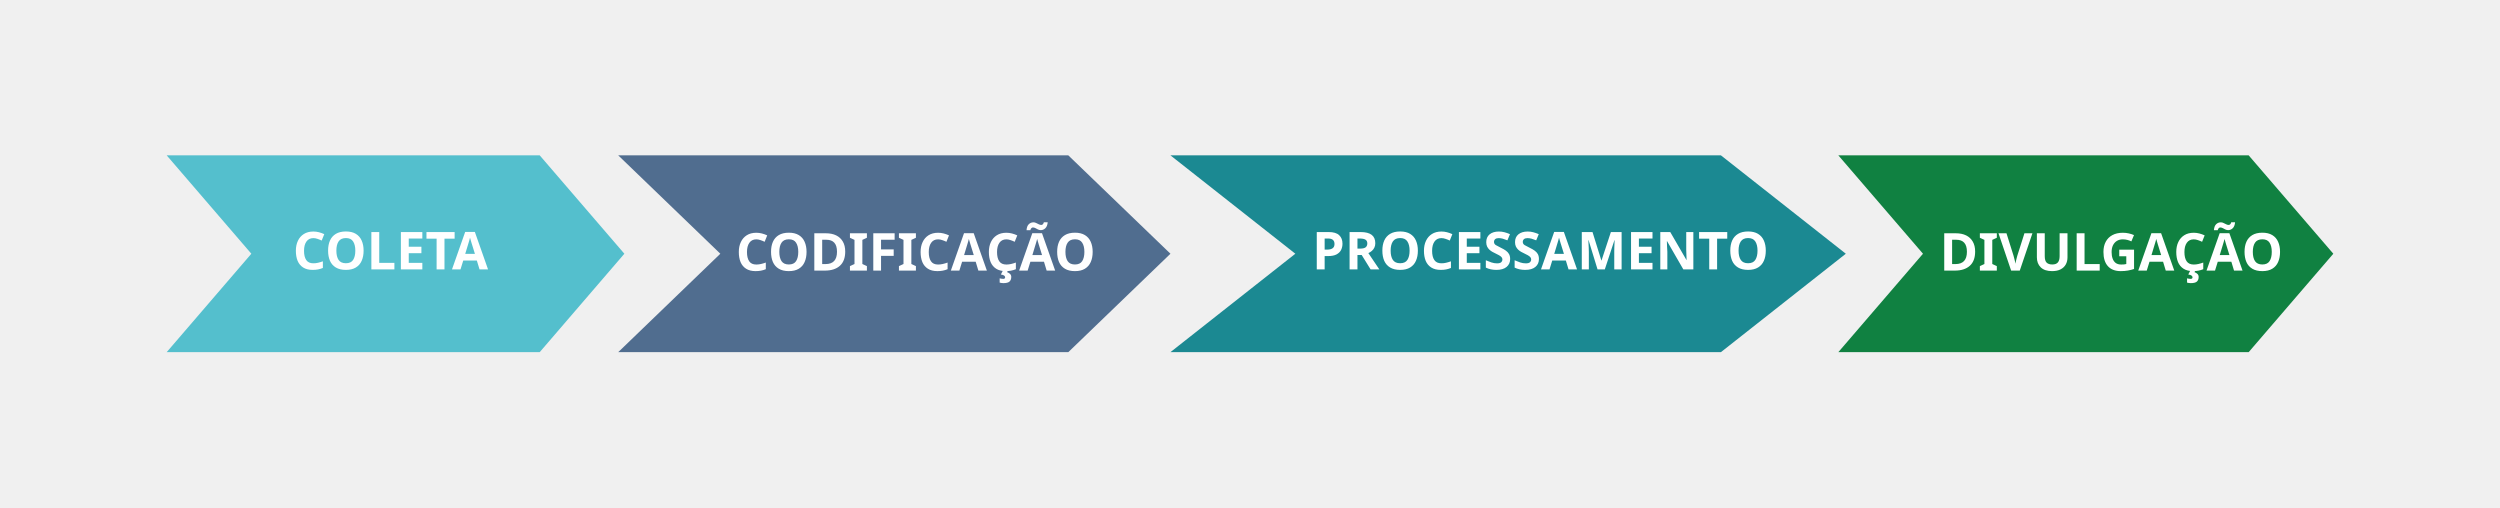
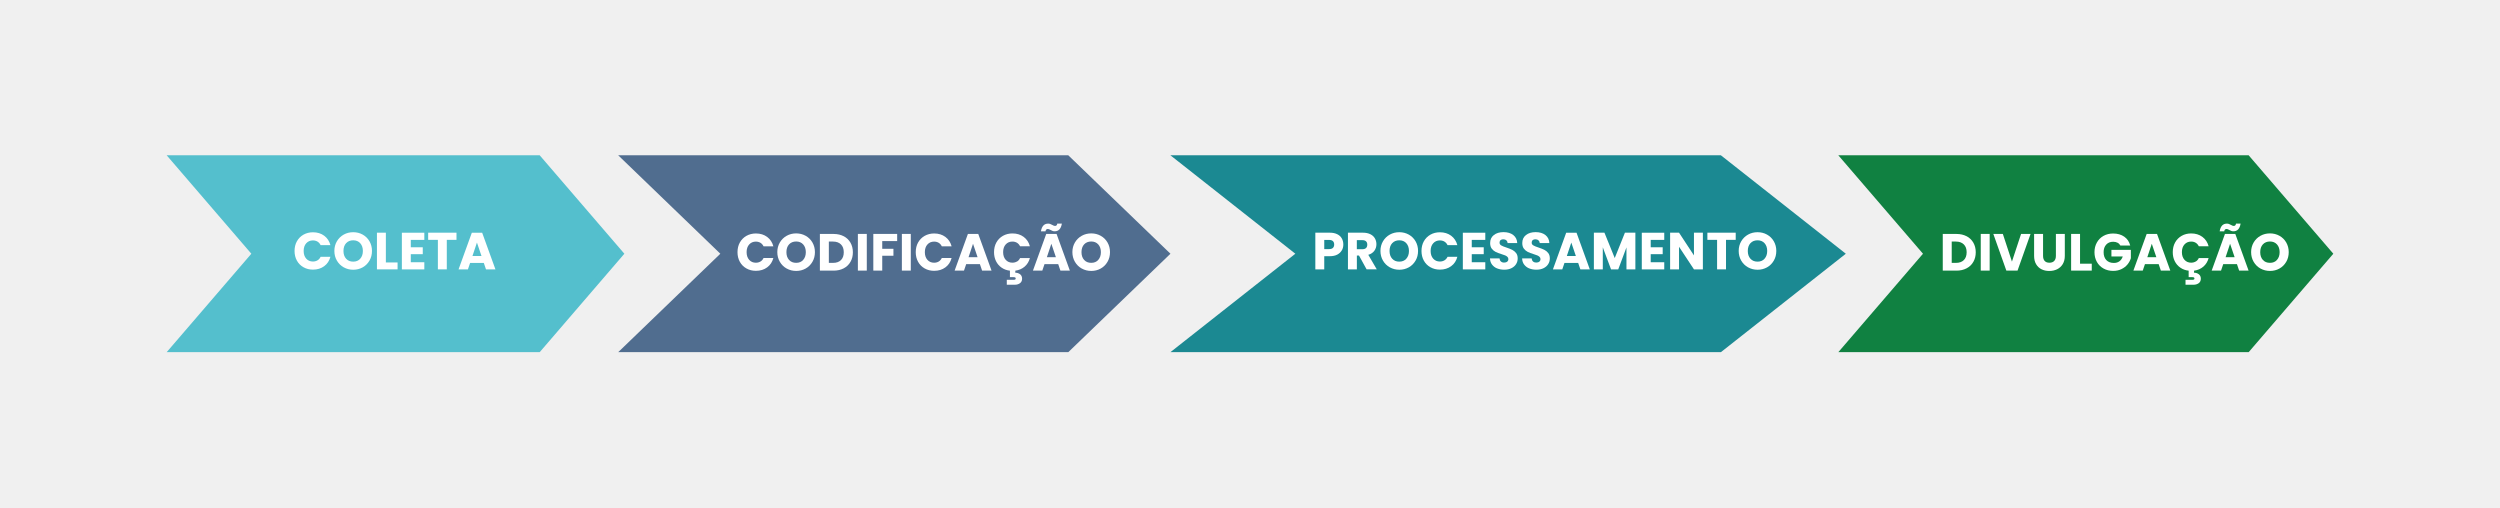
- <svg xmlns="http://www.w3.org/2000/svg" id="Camada_1" data-name="Camada 1" viewBox="0 0 670 136">
+ <svg xmlns="http://www.w3.org/2000/svg" id="Camada_1" viewBox="0 0 670 136">
  <defs>
-     <style>.cls-1{fill:#54bfcd;}.cls-2{fill:#506d8f;}.cls-3{fill:#1b8992;}.cls-4{fill:#108141;}.cls-5{font-size:14px;fill:#fff;font-family:Poppins-Bold, Poppins;font-weight:700;}</style>
+     <style>.cls-1{fill:#54bfcd;}.cls-2{fill:#fff;}.cls-3{fill:#108141;}.cls-4{fill:#1b8992;}.cls-5{fill:#506d8f;}</style>
  </defs>
-   <polygon class="cls-1" points="144.64 94.38 44.67 94.38 67.36 68 44.67 41.63 144.64 41.63 167.33 68 144.64 94.38" />
-   <path class="cls-1" d="M144,93.05H47.87L69.23,68,47.87,43H144l21.55,25Zm-95.24-.38h95.07L165.08,68,143.86,43.33H48.79L69.77,68Z" />
-   <polygon class="cls-2" points="286.3 94.38 165.68 94.38 193.05 68 165.68 41.63 286.3 41.63 313.68 68 286.3 94.38" />
-   <path class="cls-2" d="M285.57,93.05h-116l25.77-25L169.54,43h116l26,25Zm-114.92-.38H285.36L311,68,285.36,43.33H170.65L196,68Z" />
-   <polygon class="cls-3" points="461.2 94.38 313.67 94.38 347.15 68 313.67 41.63 461.2 41.63 494.68 68 461.2 94.38" />
-   <path class="cls-3" d="M460.3,93.05H318.4l31.52-25L318.4,43H460.3l31.8,25Zm-140.55-.38H460L491.36,68,460,43.33H319.75l31,24.67Z" />
-   <polygon class="cls-4" points="602.64 94.38 492.67 94.38 515.36 68 492.67 41.63 602.64 41.63 625.33 68 602.64 94.38" />
-   <path class="cls-4" d="M602,93.05H495.87l21.36-25L495.87,43H602l21.55,25Zm-105.24-.38H601.86L623.08,68,601.86,43.33H496.79l21,24.67Z" />
-   <text class="cls-5" transform="translate(78.48 72.19)">COLETA</text>
-   <text class="cls-5" transform="translate(197.19 72.52)">CODIFICAÇÃO</text>
-   <text class="cls-5" transform="translate(351.63 72.19)">PROCESSAMENTO</text>
-   <text class="cls-5" transform="translate(519.79 72.52)">DIVULGAÇÃO</text>
+   <g>
+     <polygon class="cls-1" points="144.64 94.38 44.67 94.38 67.36 68 44.67 41.62 144.64 41.62 167.33 68 144.64 94.38" />
+     <path class="cls-1" d="M144.03,93.05H47.87l21.36-25.05-21.36-25.05h96.16l21.55,25.05-21.55,25.05Zm-95.24-.38h95.07l21.22-24.67-21.22-24.67H48.79l20.98,24.67-20.98,24.67Z" />
+   </g>
+   <g>
+     <polygon class="cls-5" points="286.3 94.38 165.68 94.38 193.05 68 165.68 41.62 286.3 41.62 313.68 68 286.3 94.38" />
+     <path class="cls-5" d="M285.57,93.05h-116.03l25.77-25.05-25.77-25.05h116.03l26,25.05-26,25.05Zm-114.92-.38h114.71l25.61-24.67-25.61-24.67h-114.71l25.32,24.67-25.32,24.67Z" />
+   </g>
+   <g>
+     <polygon class="cls-4" points="461.2 94.38 313.67 94.38 347.15 68 313.67 41.62 461.2 41.62 494.68 68 461.2 94.38" />
+     <path class="cls-4" d="M460.3,93.05h-141.9l31.52-25.05-31.52-25.05h141.9l31.8,25.05-31.8,25.05Zm-140.55-.38h140.29l31.32-24.67-31.32-24.67h-140.29l30.96,24.67-30.96,24.67Z" />
+   </g>
+   <g>
+     <polygon class="cls-3" points="602.64 94.38 492.67 94.38 515.36 68 492.67 41.62 602.64 41.62 625.33 68 602.64 94.38" />
+     <path class="cls-3" d="M602.03,93.05h-106.16l21.36-25.05-21.36-25.05h106.16l21.55,25.05-21.55,25.05Zm-105.24-.38h105.07l21.22-24.67-21.22-24.67h-105.07l20.98,24.67-20.98,24.67Z" />
+   </g>
+   <g>
+     <path class="cls-2" d="M79.57,64.67c.42-.76,1.01-1.35,1.76-1.78,.75-.42,1.6-.64,2.55-.64,1.17,0,2.17,.31,3,.92,.83,.62,1.39,1.46,1.67,2.52h-2.63c-.2-.41-.47-.72-.83-.94-.36-.21-.77-.32-1.23-.32-.74,0-1.33,.26-1.79,.77-.46,.51-.69,1.2-.69,2.06s.23,1.54,.69,2.06c.46,.51,1.05,.77,1.79,.77,.46,0,.87-.11,1.23-.32,.36-.21,.64-.53,.83-.94h2.63c-.28,1.06-.84,1.9-1.67,2.51s-1.83,.92-3,.92c-.95,0-1.8-.21-2.55-.64-.75-.42-1.34-1.01-1.76-1.77-.42-.76-.63-1.62-.63-2.59s.21-1.84,.63-2.6Z" />
+     <path class="cls-2" d="M92.12,71.65c-.77-.43-1.38-1.03-1.83-1.8-.45-.77-.68-1.64-.68-2.6s.23-1.82,.68-2.59c.45-.76,1.06-1.36,1.83-1.79,.77-.43,1.62-.64,2.54-.64s1.77,.21,2.54,.64c.77,.43,1.38,1.03,1.82,1.79,.44,.77,.67,1.63,.67,2.59s-.22,1.83-.67,2.6c-.45,.77-1.05,1.37-1.82,1.8-.77,.43-1.61,.64-2.53,.64s-1.77-.21-2.54-.64Zm4.42-2.32c.47-.52,.71-1.21,.71-2.07s-.24-1.56-.71-2.08c-.47-.52-1.1-.78-1.88-.78s-1.43,.26-1.9,.77c-.47,.51-.71,1.21-.71,2.09s.24,1.56,.71,2.08c.47,.52,1.1,.78,1.9,.78s1.41-.26,1.88-.78Z" />
+     <path class="cls-2" d="M103.41,70.34h3.14v1.85h-5.53v-9.83h2.39v7.98Z" />
+     <path class="cls-2" d="M110.09,64.28v1.99h3.21v1.85h-3.21v2.16h3.63v1.92h-6.02v-9.83h6.02v1.92h-3.63Z" />
+     <path class="cls-2" d="M122.34,62.36v1.92h-2.6v7.91h-2.39v-7.91h-2.6v-1.92h7.6Z" />
+     <path class="cls-2" d="M129.66,70.46h-3.67l-.59,1.74h-2.51l3.56-9.83h2.77l3.56,9.83h-2.53l-.59-1.74Zm-.62-1.85l-1.22-3.6-1.2,3.6h2.42Z" />
+   </g>
+   <g>
+     <path class="cls-2" d="M198.28,64.99c.42-.76,1.01-1.35,1.76-1.78,.75-.42,1.6-.64,2.55-.64,1.17,0,2.17,.31,3,.92,.83,.62,1.39,1.46,1.67,2.52h-2.63c-.2-.41-.47-.72-.83-.94-.36-.21-.77-.32-1.23-.32-.74,0-1.33,.26-1.79,.77-.46,.51-.69,1.2-.69,2.06s.23,1.54,.69,2.06c.46,.51,1.05,.77,1.79,.77,.46,0,.87-.11,1.23-.32,.36-.21,.64-.53,.83-.94h2.63c-.28,1.06-.84,1.9-1.67,2.51s-1.83,.92-3,.92c-.95,0-1.8-.21-2.55-.64-.75-.42-1.34-1.01-1.76-1.77-.42-.76-.63-1.62-.63-2.59s.21-1.84,.63-2.6Z" />
+     <path class="cls-2" d="M210.83,71.97c-.77-.43-1.38-1.03-1.83-1.8-.45-.77-.68-1.64-.68-2.6s.23-1.82,.68-2.59c.45-.76,1.06-1.36,1.83-1.79,.77-.43,1.62-.64,2.54-.64s1.77,.21,2.54,.64c.77,.43,1.38,1.03,1.82,1.79,.44,.77,.67,1.63,.67,2.59s-.22,1.83-.67,2.6c-.45,.77-1.05,1.37-1.82,1.8-.77,.43-1.61,.64-2.53,.64s-1.77-.21-2.54-.64Zm4.42-2.32c.47-.52,.71-1.21,.71-2.07s-.24-1.56-.71-2.08c-.47-.52-1.1-.78-1.88-.78s-1.43,.26-1.9,.77c-.47,.51-.71,1.21-.71,2.09s.24,1.56,.71,2.08c.47,.52,1.1,.78,1.9,.78s1.41-.26,1.88-.78Z" />
+     <path class="cls-2" d="M226.13,63.31c.77,.41,1.37,.99,1.8,1.73,.42,.74,.64,1.6,.64,2.57s-.21,1.82-.64,2.56c-.42,.75-1.03,1.33-1.81,1.74-.78,.41-1.68,.62-2.71,.62h-3.68v-9.83h3.68c1.04,0,1.94,.21,2.72,.62Zm-.76,6.4c.5-.49,.76-1.19,.76-2.1s-.25-1.61-.76-2.11c-.5-.5-1.21-.76-2.11-.76h-1.13v5.71h1.13c.91,0,1.61-.25,2.11-.74Z" />
+     <path class="cls-2" d="M232.3,62.69v9.83h-2.39v-9.83h2.39Z" />
+     <path class="cls-2" d="M240.44,62.69v1.92h-4v2.07h3v1.86h-3v3.98h-2.39v-9.83h6.4Z" />
+     <path class="cls-2" d="M244.09,62.69v9.83h-2.39v-9.83h2.39Z" />
+     <path class="cls-2" d="M246.05,64.99c.42-.76,1.01-1.35,1.76-1.78,.75-.42,1.6-.64,2.55-.64,1.17,0,2.17,.31,3,.92,.83,.62,1.39,1.46,1.67,2.52h-2.63c-.2-.41-.47-.72-.83-.94-.36-.21-.77-.32-1.23-.32-.74,0-1.33,.26-1.79,.77-.46,.51-.69,1.2-.69,2.06s.23,1.54,.69,2.06c.46,.51,1.05,.77,1.79,.77,.46,0,.87-.11,1.23-.32,.36-.21,.64-.53,.83-.94h2.63c-.28,1.06-.84,1.9-1.67,2.51s-1.83,.92-3,.92c-.95,0-1.8-.21-2.55-.64-.75-.42-1.34-1.01-1.76-1.77-.42-.76-.63-1.62-.63-2.59s.21-1.84,.63-2.6Z" />
+     <path class="cls-2" d="M262.61,70.78h-3.67l-.59,1.74h-2.51l3.56-9.83h2.77l3.56,9.83h-2.53l-.59-1.74Zm-.62-1.85l-1.22-3.6-1.2,3.6h2.42Z" />
+     <path class="cls-2" d="M272.55,70.1c.36-.21,.64-.53,.83-.94h2.63c-.25,.94-.72,1.71-1.41,2.3s-1.52,.95-2.5,1.08v.55c.48,0,.91,.13,1.27,.4,.36,.27,.55,.67,.55,1.2s-.19,.94-.57,1.21-.84,.41-1.37,.41h-2.16v-1.32h1.83c.19,0,.33-.03,.42-.08,.09-.06,.14-.15,.14-.28s-.05-.22-.14-.27c-.09-.05-.23-.08-.42-.08h-.99v-1.74c-.84-.09-1.58-.36-2.23-.81-.64-.44-1.14-1.02-1.5-1.74-.35-.72-.53-1.52-.53-2.41,0-.97,.21-1.84,.63-2.6,.42-.76,1.01-1.35,1.76-1.78,.75-.42,1.6-.64,2.55-.64,1.17,0,2.17,.31,3,.92,.83,.62,1.39,1.46,1.67,2.52h-2.63c-.2-.41-.47-.72-.83-.94-.36-.21-.77-.32-1.23-.32-.74,0-1.33,.26-1.79,.77-.46,.51-.69,1.2-.69,2.06s.23,1.54,.69,2.06c.46,.51,1.05,.77,1.79,.77,.46,0,.87-.11,1.23-.32Z" />
+     <path class="cls-2" d="M283.6,70.78h-3.67l-.59,1.74h-2.51l3.56-9.83h2.77l3.56,9.83h-2.53l-.59-1.74Zm-2.69-10.85c.21,0,.39,.03,.54,.09,.15,.06,.34,.15,.57,.27,.17,.09,.3,.16,.41,.2,.1,.04,.21,.06,.32,.06,.35,0,.55-.21,.6-.63h1.23c-.22,1.38-.87,2.07-1.93,2.07-.21,0-.39-.03-.54-.09-.15-.06-.34-.15-.57-.27-.17-.09-.3-.16-.41-.2-.1-.04-.21-.06-.32-.06-.35,0-.55,.21-.62,.63h-1.22c.22-1.38,.87-2.07,1.93-2.07Zm2.07,9l-1.22-3.6-1.2,3.6h2.42Z" />
+     <path class="cls-2" d="M289.91,71.97c-.77-.43-1.38-1.03-1.83-1.8-.45-.77-.68-1.64-.68-2.6s.23-1.82,.68-2.59c.45-.76,1.06-1.36,1.83-1.79,.77-.43,1.62-.64,2.54-.64s1.77,.21,2.54,.64c.77,.43,1.38,1.03,1.82,1.79,.44,.77,.67,1.63,.67,2.59s-.22,1.83-.67,2.6c-.45,.77-1.05,1.37-1.82,1.8-.77,.43-1.61,.64-2.53,.64s-1.77-.21-2.54-.64Zm4.42-2.32c.47-.52,.71-1.21,.71-2.07s-.24-1.56-.71-2.08c-.47-.52-1.1-.78-1.88-.78s-1.43,.26-1.9,.77c-.47,.51-.71,1.21-.71,2.09s.24,1.56,.71,2.08c.47,.52,1.1,.78,1.9,.78s1.41-.26,1.88-.78Z" />
+   </g>
+   <g>
+     <path class="cls-2" d="M359.6,67.09c-.26,.47-.66,.85-1.2,1.14-.54,.29-1.21,.43-2.02,.43h-1.48v3.53h-2.39v-9.83h3.88c.78,0,1.45,.14,1.99,.41,.54,.27,.95,.64,1.22,1.12,.27,.48,.41,1.02,.41,1.64,0,.57-.13,1.09-.39,1.56Zm-2.38-.65c.22-.21,.34-.52,.34-.91s-.11-.7-.34-.91c-.22-.21-.56-.32-1.02-.32h-1.3v2.46h1.3c.46,0,.8-.11,1.02-.32Z" />
+     <path class="cls-2" d="M366.25,72.19l-2.04-3.71h-.57v3.71h-2.39v-9.83h4.02c.77,0,1.43,.14,1.98,.41,.55,.27,.95,.64,1.22,1.11,.27,.47,.41,1,.41,1.57,0,.65-.18,1.24-.55,1.75-.37,.51-.91,.88-1.63,1.09l2.27,3.89h-2.7Zm-2.62-5.4h1.48c.44,0,.77-.11,.99-.32,.22-.21,.33-.52,.33-.91s-.11-.67-.33-.88c-.22-.21-.55-.32-.99-.32h-1.48v2.44Z" />
+     <path class="cls-2" d="M372.47,71.65c-.77-.43-1.38-1.03-1.83-1.8-.45-.77-.68-1.64-.68-2.6s.23-1.82,.68-2.59c.45-.76,1.06-1.36,1.83-1.79,.77-.43,1.62-.64,2.54-.64s1.77,.21,2.54,.64c.77,.43,1.38,1.03,1.82,1.79,.44,.77,.67,1.63,.67,2.59s-.22,1.83-.67,2.6c-.45,.77-1.05,1.37-1.82,1.8s-1.61,.64-2.53,.64-1.77-.21-2.54-.64Zm4.42-2.32c.47-.52,.71-1.21,.71-2.07s-.24-1.56-.71-2.08c-.47-.52-1.1-.78-1.88-.78s-1.43,.26-1.9,.77c-.47,.51-.71,1.21-.71,2.09s.24,1.56,.71,2.08c.47,.52,1.1,.78,1.9,.78s1.41-.26,1.88-.78Z" />
+     <path class="cls-2" d="M381.59,64.67c.42-.76,1.01-1.35,1.76-1.78s1.6-.64,2.55-.64c1.17,0,2.17,.31,3,.92,.83,.62,1.39,1.46,1.67,2.52h-2.63c-.2-.41-.47-.72-.83-.94s-.77-.32-1.22-.32c-.74,0-1.33,.26-1.79,.77-.46,.51-.69,1.2-.69,2.06s.23,1.54,.69,2.06c.46,.51,1.05,.77,1.79,.77,.46,0,.87-.11,1.22-.32s.64-.53,.83-.94h2.63c-.28,1.06-.83,1.9-1.67,2.51-.83,.61-1.83,.92-3,.92-.95,0-1.8-.21-2.55-.64-.75-.42-1.34-1.01-1.76-1.77s-.63-1.62-.63-2.59,.21-1.84,.63-2.6Z" />
+     <path class="cls-2" d="M394.43,64.28v1.99h3.21v1.85h-3.21v2.16h3.63v1.92h-6.02v-9.83h6.02v1.92h-3.63Z" />
+     <path class="cls-2" d="M401.23,71.94c-.57-.23-1.02-.58-1.37-1.04s-.52-1.01-.54-1.65h2.55c.04,.36,.16,.64,.38,.83,.21,.19,.49,.29,.84,.29s.63-.08,.84-.25c.21-.16,.31-.39,.31-.68,0-.24-.08-.44-.25-.6-.16-.16-.36-.29-.6-.39-.24-.1-.58-.22-1.01-.35-.63-.2-1.15-.39-1.55-.59-.4-.2-.75-.49-1.04-.87-.29-.38-.43-.88-.43-1.5,0-.92,.33-1.63,.99-2.15,.66-.52,1.53-.78,2.59-.78s1.96,.26,2.62,.78c.66,.52,1.02,1.24,1.06,2.16h-2.59c-.02-.32-.13-.57-.35-.75-.21-.18-.49-.27-.83-.27-.29,0-.52,.08-.7,.23-.18,.15-.27,.38-.27,.67,0,.32,.15,.57,.45,.74,.3,.18,.76,.37,1.4,.57,.63,.21,1.15,.42,1.55,.62,.4,.2,.74,.48,1.03,.85,.29,.37,.43,.85,.43,1.44s-.14,1.07-.43,1.53c-.28,.46-.7,.82-1.24,1.09-.54,.27-1.18,.41-1.92,.41s-1.36-.12-1.93-.35Z" />
+     <path class="cls-2" d="M409.84,71.94c-.57-.23-1.02-.58-1.37-1.04s-.52-1.01-.54-1.65h2.55c.04,.36,.16,.64,.38,.83,.21,.19,.5,.29,.84,.29s.63-.08,.84-.25c.21-.16,.31-.39,.31-.68,0-.24-.08-.44-.25-.6-.16-.16-.36-.29-.6-.39-.24-.1-.58-.22-1.01-.35-.63-.2-1.15-.39-1.55-.59-.4-.2-.75-.49-1.04-.87s-.43-.88-.43-1.5c0-.92,.33-1.63,.99-2.15,.66-.52,1.53-.78,2.59-.78s1.96,.26,2.62,.78c.66,.52,1.02,1.24,1.06,2.16h-2.59c-.02-.32-.14-.57-.35-.75-.21-.18-.49-.27-.83-.27-.29,0-.52,.08-.7,.23-.18,.15-.27,.38-.27,.67,0,.32,.15,.57,.45,.74,.3,.18,.77,.37,1.4,.57,.63,.21,1.15,.42,1.55,.62,.4,.2,.74,.48,1.03,.85,.29,.37,.43,.85,.43,1.44s-.14,1.07-.43,1.53c-.29,.46-.7,.82-1.24,1.09s-1.18,.41-1.92,.41-1.36-.12-1.93-.35Z" />
+     <path class="cls-2" d="M422.95,70.46h-3.67l-.59,1.74h-2.51l3.56-9.83h2.77l3.56,9.83h-2.53l-.59-1.74Zm-.62-1.85l-1.22-3.6-1.2,3.6h2.42Z" />
+     <path class="cls-2" d="M438.28,62.36v9.83h-2.39v-5.89l-2.2,5.89h-1.93l-2.21-5.91v5.91h-2.39v-9.83h2.83l2.76,6.8,2.73-6.8h2.81Z" />
+     <path class="cls-2" d="M442.39,64.28v1.99h3.21v1.85h-3.21v2.16h3.63v1.92h-6.02v-9.83h6.02v1.92h-3.63Z" />
+     <path class="cls-2" d="M456.37,72.19h-2.39l-4-6.06v6.06h-2.39v-9.83h2.39l4,6.09v-6.09h2.39v9.83Z" />
+     <path class="cls-2" d="M465.17,62.36v1.92h-2.6v7.91h-2.39v-7.91h-2.6v-1.92h7.6Z" />
+     <path class="cls-2" d="M468.48,71.65c-.77-.43-1.38-1.03-1.83-1.8-.45-.77-.68-1.64-.68-2.6s.23-1.82,.68-2.59c.45-.76,1.06-1.36,1.83-1.79,.77-.43,1.62-.64,2.54-.64s1.77,.21,2.54,.64c.77,.43,1.38,1.03,1.82,1.79,.44,.77,.67,1.63,.67,2.59s-.22,1.83-.67,2.6c-.45,.77-1.05,1.37-1.82,1.8s-1.61,.64-2.53,.64-1.77-.21-2.54-.64Zm4.42-2.32c.47-.52,.71-1.21,.71-2.07s-.24-1.56-.71-2.08c-.47-.52-1.1-.78-1.88-.78s-1.43,.26-1.9,.77c-.47,.51-.71,1.21-.71,2.09s.24,1.56,.71,2.08c.47,.52,1.1,.78,1.9,.78s1.41-.26,1.88-.78Z" />
+   </g>
+   <g>
+     <path class="cls-2" d="M527.06,63.31c.77,.41,1.37,.99,1.8,1.73,.42,.74,.64,1.6,.64,2.57s-.21,1.82-.64,2.56c-.42,.75-1.03,1.33-1.81,1.74-.78,.41-1.68,.62-2.71,.62h-3.68v-9.83h3.68c1.04,0,1.94,.21,2.72,.62Zm-.76,6.4c.5-.49,.76-1.19,.76-2.1s-.25-1.61-.76-2.11-1.21-.76-2.11-.76h-1.13v5.71h1.13c.91,0,1.61-.25,2.11-.74Z" />
+     <path class="cls-2" d="M533.23,62.69v9.83h-2.39v-9.83h2.39Z" />
+     <path class="cls-2" d="M544.19,62.69l-3.49,9.83h-3l-3.49-9.83h2.55l2.44,7.42,2.45-7.42h2.53Z" />
+     <path class="cls-2" d="M547.54,62.69v5.88c0,.59,.14,1.04,.43,1.36,.29,.32,.71,.48,1.27,.48s.99-.16,1.29-.48,.45-.77,.45-1.36v-5.88h2.39v5.87c0,.88-.19,1.62-.56,2.23-.37,.61-.88,1.06-1.5,1.37-.63,.31-1.33,.46-2.11,.46s-1.47-.15-2.08-.46c-.61-.3-1.09-.76-1.45-1.37s-.53-1.36-.53-2.23v-5.87h2.39Z" />
+     <path class="cls-2" d="M557.45,70.67h3.14v1.85h-5.53v-9.83h2.39v7.98Z" />
+     <path class="cls-2" d="M568.26,65.8c-.18-.33-.43-.58-.76-.75s-.72-.26-1.17-.26c-.77,0-1.4,.25-1.86,.76-.47,.51-.7,1.19-.7,2.04,0,.91,.25,1.61,.73,2.12,.49,.51,1.17,.76,2.02,.76,.59,0,1.08-.15,1.49-.45s.7-.73,.89-1.29h-3.04v-1.76h5.21v2.23c-.18,.6-.48,1.15-.9,1.67-.42,.51-.96,.93-1.62,1.25s-1.39,.48-2.21,.48c-.97,0-1.84-.21-2.6-.64-.76-.42-1.35-1.01-1.78-1.77-.42-.76-.64-1.62-.64-2.59s.21-1.84,.64-2.6c.42-.76,1.01-1.35,1.77-1.78s1.62-.64,2.59-.64c1.18,0,2.17,.29,2.98,.85,.81,.57,1.34,1.36,1.6,2.37h-2.65Z" />
+     <path class="cls-2" d="M578.52,70.78h-3.67l-.59,1.74h-2.51l3.56-9.83h2.77l3.56,9.83h-2.53l-.59-1.74Zm-.62-1.85l-1.22-3.6-1.2,3.6h2.42Z" />
+     <path class="cls-2" d="M588.45,70.1c.36-.21,.64-.53,.83-.94h2.63c-.25,.94-.72,1.71-1.41,2.3-.69,.59-1.52,.95-2.5,1.08v.55c.48,0,.91,.13,1.27,.4,.36,.27,.55,.67,.55,1.2s-.19,.94-.57,1.21-.84,.41-1.37,.41h-2.16v-1.32h1.83c.19,0,.33-.03,.42-.08,.09-.06,.14-.15,.14-.28s-.05-.22-.14-.27c-.09-.05-.23-.08-.42-.08h-.99v-1.74c-.84-.09-1.58-.36-2.23-.81-.64-.44-1.14-1.02-1.5-1.74-.36-.72-.53-1.52-.53-2.41,0-.97,.21-1.84,.63-2.6,.42-.76,1.01-1.35,1.76-1.78s1.6-.64,2.55-.64c1.17,0,2.17,.31,3,.92,.83,.62,1.39,1.46,1.67,2.52h-2.63c-.2-.41-.47-.72-.83-.94s-.77-.32-1.22-.32c-.74,0-1.33,.26-1.79,.77-.46,.51-.69,1.2-.69,2.06s.23,1.54,.69,2.06c.46,.51,1.05,.77,1.79,.77,.46,0,.87-.11,1.22-.32Z" />
+     <path class="cls-2" d="M599.5,70.78h-3.67l-.59,1.74h-2.51l3.56-9.83h2.77l3.56,9.83h-2.53l-.59-1.74Zm-2.69-10.85c.21,0,.38,.03,.54,.09s.34,.15,.57,.27c.17,.09,.3,.16,.41,.2s.21,.06,.32,.06c.34,0,.55-.21,.6-.63h1.23c-.22,1.38-.87,2.07-1.93,2.07-.21,0-.39-.03-.54-.09-.15-.06-.34-.15-.57-.27-.17-.09-.3-.16-.41-.2s-.21-.06-.32-.06c-.35,0-.55,.21-.62,.63h-1.22c.22-1.38,.87-2.07,1.93-2.07Zm2.07,9l-1.22-3.6-1.2,3.6h2.42Z" />
+     <path class="cls-2" d="M605.81,71.97c-.77-.43-1.38-1.03-1.83-1.8-.45-.77-.68-1.64-.68-2.6s.23-1.82,.68-2.59c.45-.76,1.06-1.36,1.83-1.79,.77-.43,1.62-.64,2.54-.64s1.77,.21,2.54,.64c.77,.43,1.38,1.03,1.82,1.79,.44,.77,.67,1.63,.67,2.59s-.22,1.83-.67,2.6c-.45,.77-1.05,1.37-1.82,1.8-.76,.43-1.61,.64-2.53,.64s-1.77-.21-2.54-.64Zm4.42-2.32c.47-.52,.71-1.21,.71-2.07s-.24-1.56-.71-2.08c-.47-.52-1.1-.78-1.88-.78s-1.43,.26-1.9,.77c-.47,.51-.71,1.21-.71,2.09s.24,1.56,.71,2.08c.47,.52,1.1,.78,1.9,.78s1.41-.26,1.88-.78Z" />
+   </g>
</svg>
